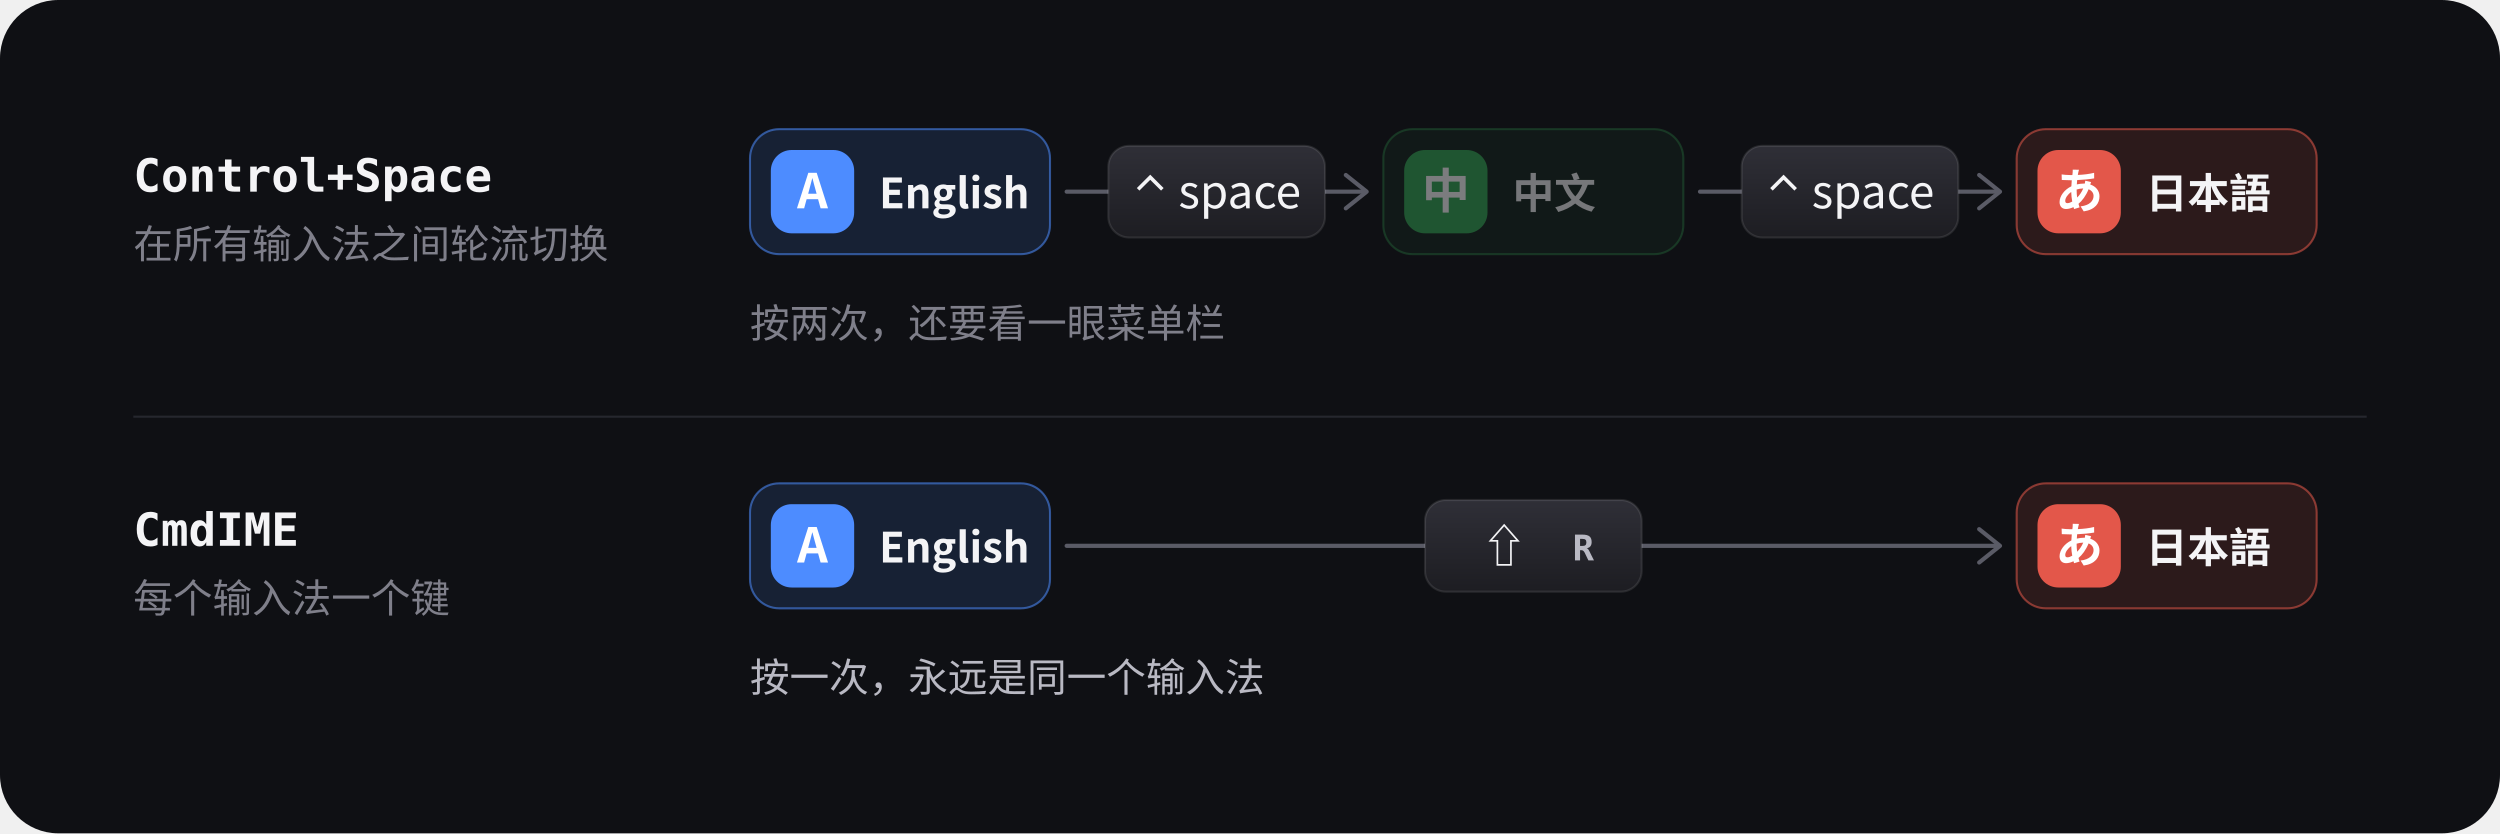
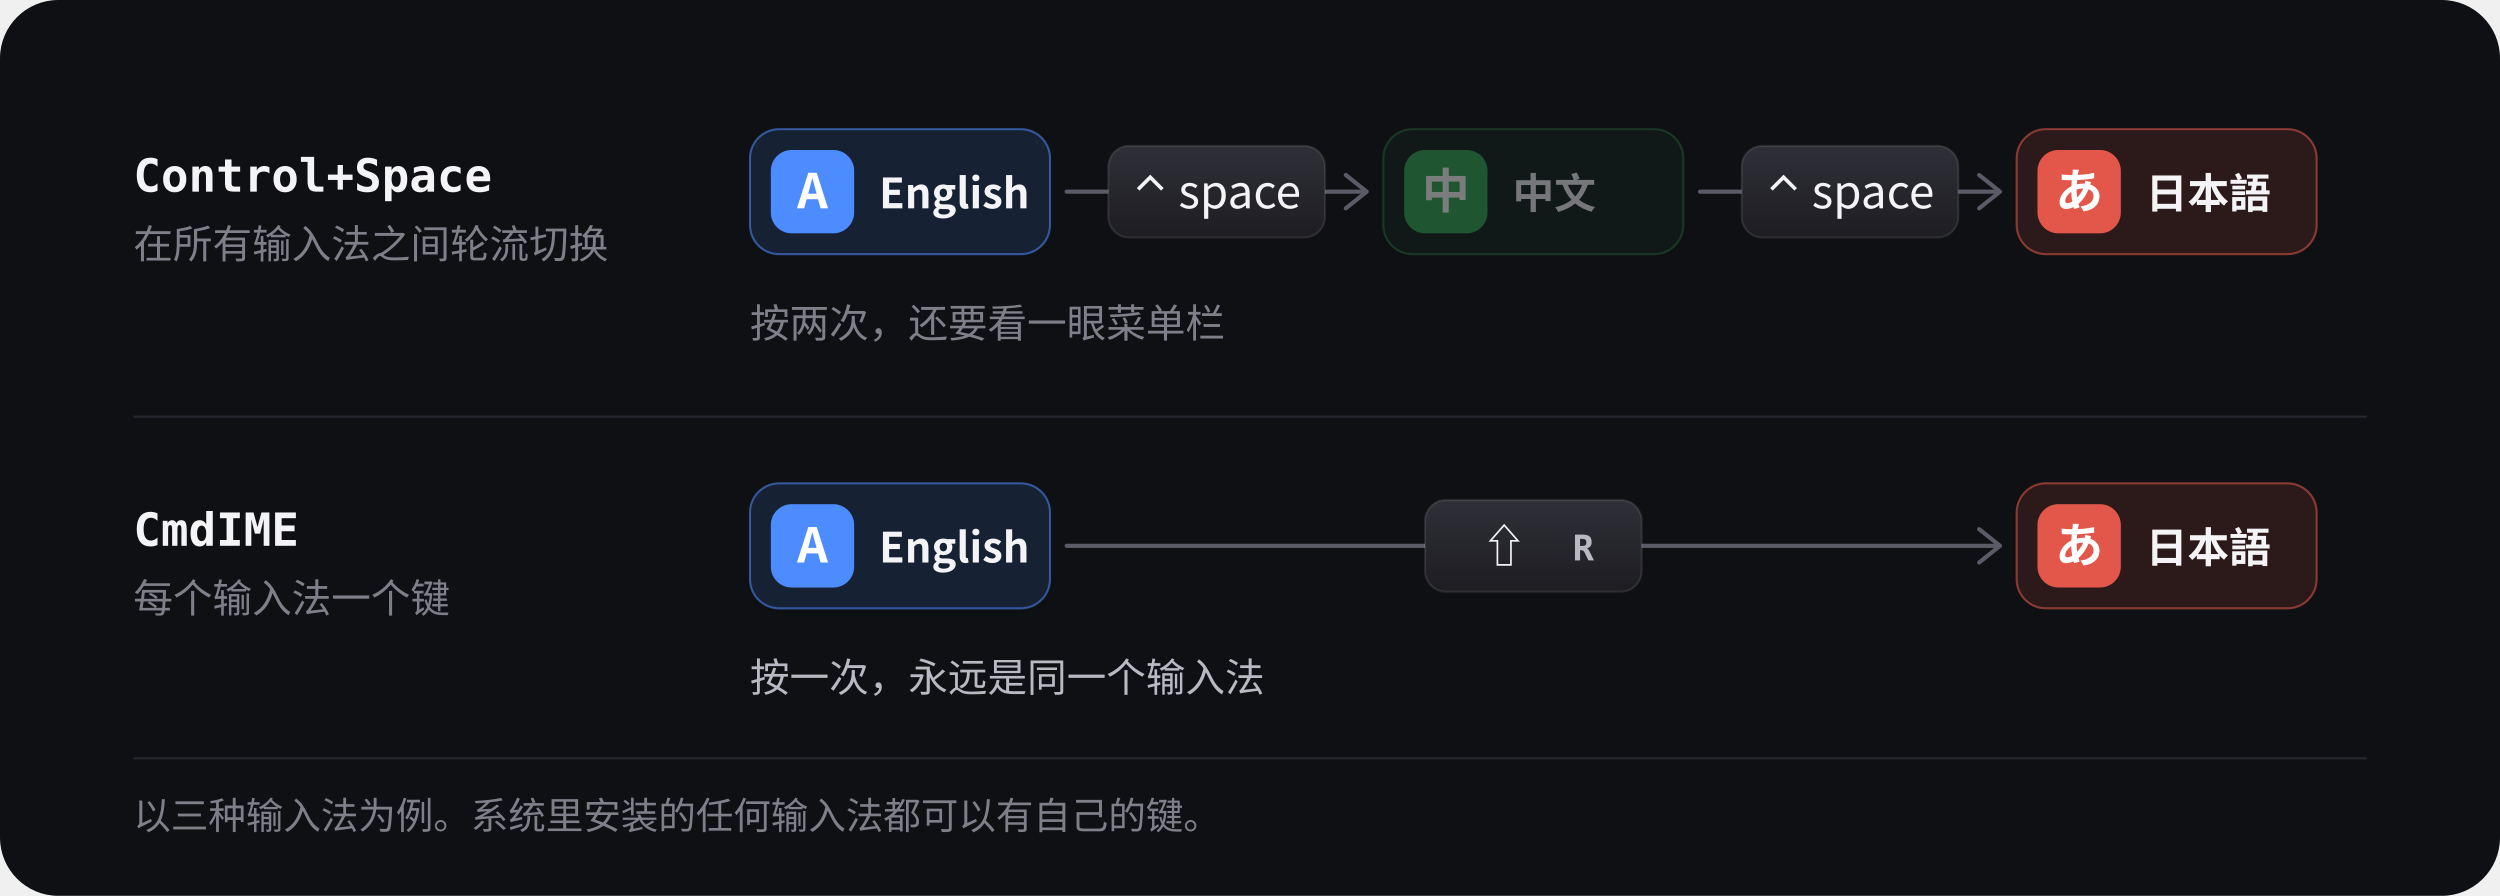
- <svg xmlns="http://www.w3.org/2000/svg" width="1200" height="400" viewBox="0 0 1200 400" role="img" aria-labelledby="title desc" lang="zh-CN">
+ <svg xmlns="http://www.w3.org/2000/svg" width="1200" height="430" viewBox="0 0 1200 430" role="img" aria-labelledby="title desc" lang="zh-CN">
  <defs>
    <linearGradient id="keycap" x1="0" y1="0" x2="0" y2="1">
      <stop offset="0" stop-color="#2F2F37" />
      <stop offset="1" stop-color="#1D1D22" />
    </linearGradient>
  </defs>
-   <rect width="1200" height="400" rx="28" fill="#0F1014" />
+   <rect width="1200" height="430" rx="28" fill="#0F1014" />
  <path d="M64 200 H1136" stroke="#26272E" stroke-width="1" />
  <g id="cycling">
    <text x="64" y="92" font-family="ui-monospace, SFMono-Regular, Menlo, Consolas, monospace" font-size="22" font-weight="600" fill="#F4F4F6">Control+Space</text>
    <text x="64" y="124" font-family="-apple-system, BlinkMacSystemFont, 'Segoe UI', 'PingFang SC', 'Hiragino Sans', 'Noto Sans CJK SC', sans-serif" font-size="19" fill="#7F7F8A">在所有输入法之间轮流切换</text>
    <g transform="translate(360 62)">
      <rect width="144" height="60" rx="14" fill="#4D8CFF" fill-opacity="0.14" stroke="#4D8CFF" stroke-opacity="0.55" />
      <rect x="10" y="10" width="40" height="40" rx="10" fill="#4D8CFF" />
      <text x="30" y="38" text-anchor="middle" font-family="-apple-system, BlinkMacSystemFont, 'Segoe UI', 'PingFang SC', 'Hiragino Sans', 'Noto Sans CJK SC', sans-serif" font-size="23" font-weight="700" fill="#FFFFFF">A</text>
      <text x="62" y="38" font-family="-apple-system, BlinkMacSystemFont, 'Segoe UI', 'PingFang SC', 'Hiragino Sans', 'Noto Sans CJK SC', sans-serif" font-size="20" font-weight="600" fill="#F4F4F6">English</text>
    </g>
    <path d="M512 92 H654" stroke="#5A5B66" stroke-width="2" stroke-linecap="round" />
    <path d="M646 84 L656 92 L646 100" fill="none" stroke="#5A5B66" stroke-width="2" stroke-linecap="round" stroke-linejoin="round" />
    <g transform="translate(532.0 70)">
      <rect width="104" height="44" rx="10" fill="url(#keycap)" stroke="#FFFFFF" stroke-opacity="0.10" />
      <text x="52" y="30" text-anchor="middle" font-family="-apple-system, BlinkMacSystemFont, 'Segoe UI', 'PingFang SC', 'Hiragino Sans', 'Noto Sans CJK SC', sans-serif" font-size="22" fill="#F4F4F6">⌃ space</text>
    </g>
    <g transform="translate(664 62)" opacity="0.45">
      <rect width="144" height="60" rx="14" fill="#33A854" fill-opacity="0.14" stroke="#33A854" stroke-opacity="0.55" />
      <rect x="10" y="10" width="40" height="40" rx="10" fill="#33A854" />
      <text x="30" y="38" text-anchor="middle" font-family="-apple-system, BlinkMacSystemFont, 'Segoe UI', 'PingFang SC', 'Hiragino Sans', 'Noto Sans CJK SC', sans-serif" font-size="23" font-weight="700" fill="#FFFFFF">中</text>
      <text x="62" y="38" font-family="-apple-system, BlinkMacSystemFont, 'Segoe UI', 'PingFang SC', 'Hiragino Sans', 'Noto Sans CJK SC', sans-serif" font-size="20" font-weight="600" fill="#F4F4F6">中文</text>
    </g>
    <path d="M816 92 H958" stroke="#5A5B66" stroke-width="2" stroke-linecap="round" />
    <path d="M950 84 L960 92 L950 100" fill="none" stroke="#5A5B66" stroke-width="2" stroke-linecap="round" stroke-linejoin="round" />
    <g transform="translate(836.0 70)">
      <rect width="104" height="44" rx="10" fill="url(#keycap)" stroke="#FFFFFF" stroke-opacity="0.10" />
      <text x="52" y="30" text-anchor="middle" font-family="-apple-system, BlinkMacSystemFont, 'Segoe UI', 'PingFang SC', 'Hiragino Sans', 'Noto Sans CJK SC', sans-serif" font-size="22" fill="#F4F4F6">⌃ space</text>
    </g>
    <g transform="translate(968 62)">
      <rect width="144" height="60" rx="14" fill="#E3574A" fill-opacity="0.14" stroke="#E3574A" stroke-opacity="0.55" />
      <rect x="10" y="10" width="40" height="40" rx="10" fill="#E3574A" />
      <text x="30" y="38" text-anchor="middle" font-family="-apple-system, BlinkMacSystemFont, 'Segoe UI', 'PingFang SC', 'Hiragino Sans', 'Noto Sans CJK SC', sans-serif" font-size="23" font-weight="700" fill="#FFFFFF">あ</text>
      <text x="62" y="38" font-family="-apple-system, BlinkMacSystemFont, 'Segoe UI', 'PingFang SC', 'Hiragino Sans', 'Noto Sans CJK SC', sans-serif" font-size="20" font-weight="600" fill="#F4F4F6">日本語</text>
    </g>
    <text x="360" y="162" font-family="-apple-system, BlinkMacSystemFont, 'Segoe UI', 'PingFang SC', 'Hiragino Sans', 'Noto Sans CJK SC', sans-serif" font-size="19" fill="#7F7F8A">按两次，还要看一眼菜单栏</text>
  </g>
  <g id="direct">
    <text x="64" y="262" font-family="ui-monospace, SFMono-Regular, Menlo, Consolas, monospace" font-size="22" font-weight="600" fill="#F4F4F6">CmdIME</text>
    <text x="64" y="294" font-family="-apple-system, BlinkMacSystemFont, 'Segoe UI', 'PingFang SC', 'Hiragino Sans', 'Noto Sans CJK SC', sans-serif" font-size="19" fill="#7F7F8A">每个输入法一个键</text>
    <g transform="translate(360 232)">
      <rect width="144" height="60" rx="14" fill="#4D8CFF" fill-opacity="0.14" stroke="#4D8CFF" stroke-opacity="0.55" />
      <rect x="10" y="10" width="40" height="40" rx="10" fill="#4D8CFF" />
      <text x="30" y="38" text-anchor="middle" font-family="-apple-system, BlinkMacSystemFont, 'Segoe UI', 'PingFang SC', 'Hiragino Sans', 'Noto Sans CJK SC', sans-serif" font-size="23" font-weight="700" fill="#FFFFFF">A</text>
      <text x="62" y="38" font-family="-apple-system, BlinkMacSystemFont, 'Segoe UI', 'PingFang SC', 'Hiragino Sans', 'Noto Sans CJK SC', sans-serif" font-size="20" font-weight="600" fill="#F4F4F6">English</text>
    </g>
    <path d="M512 262 H958" stroke="#5A5B66" stroke-width="2" stroke-linecap="round" />
    <path d="M950 254 L960 262 L950 270" fill="none" stroke="#5A5B66" stroke-width="2" stroke-linecap="round" stroke-linejoin="round" />
    <g transform="translate(684.0 240)">
      <rect width="104" height="44" rx="10" fill="url(#keycap)" stroke="#FFFFFF" stroke-opacity="0.10" />
      <text x="38" y="30" text-anchor="middle" font-family="-apple-system, BlinkMacSystemFont, 'Segoe UI', 'PingFang SC', 'Hiragino Sans', 'Noto Sans CJK SC', sans-serif" font-size="22" fill="#F4F4F6">⇧</text>
      <text x="76" y="29" text-anchor="middle" font-family="ui-monospace, SFMono-Regular, Menlo, Consolas, monospace" font-size="17" font-weight="600" fill="#B9B9C3">R</text>
    </g>
    <g transform="translate(968 232)">
      <rect width="144" height="60" rx="14" fill="#E3574A" fill-opacity="0.14" stroke="#E3574A" stroke-opacity="0.55" />
      <rect x="10" y="10" width="40" height="40" rx="10" fill="#E3574A" />
      <text x="30" y="38" text-anchor="middle" font-family="-apple-system, BlinkMacSystemFont, 'Segoe UI', 'PingFang SC', 'Hiragino Sans', 'Noto Sans CJK SC', sans-serif" font-size="23" font-weight="700" fill="#FFFFFF">あ</text>
      <text x="62" y="38" font-family="-apple-system, BlinkMacSystemFont, 'Segoe UI', 'PingFang SC', 'Hiragino Sans', 'Noto Sans CJK SC', sans-serif" font-size="20" font-weight="600" fill="#F4F4F6">日本語</text>
    </g>
    <text x="360" y="332" font-family="-apple-system, BlinkMacSystemFont, 'Segoe UI', 'PingFang SC', 'Hiragino Sans', 'Noto Sans CJK SC', sans-serif" font-size="19" fill="#B9B9C3">按一次，永远是同一个输入法</text>
  </g>
+   <path d="M64 364 H1136" stroke="#26272E" stroke-width="1" />
+   <text x="64" y="398" font-family="-apple-system, BlinkMacSystemFont, 'Segoe UI', 'PingFang SC', 'Hiragino Sans', 'Noto Sans CJK SC', sans-serif" font-size="18" fill="#7F7F8A">以三种输入法为例。系统里安装的任何输入法都可以有自己的键。</text>
</svg>
